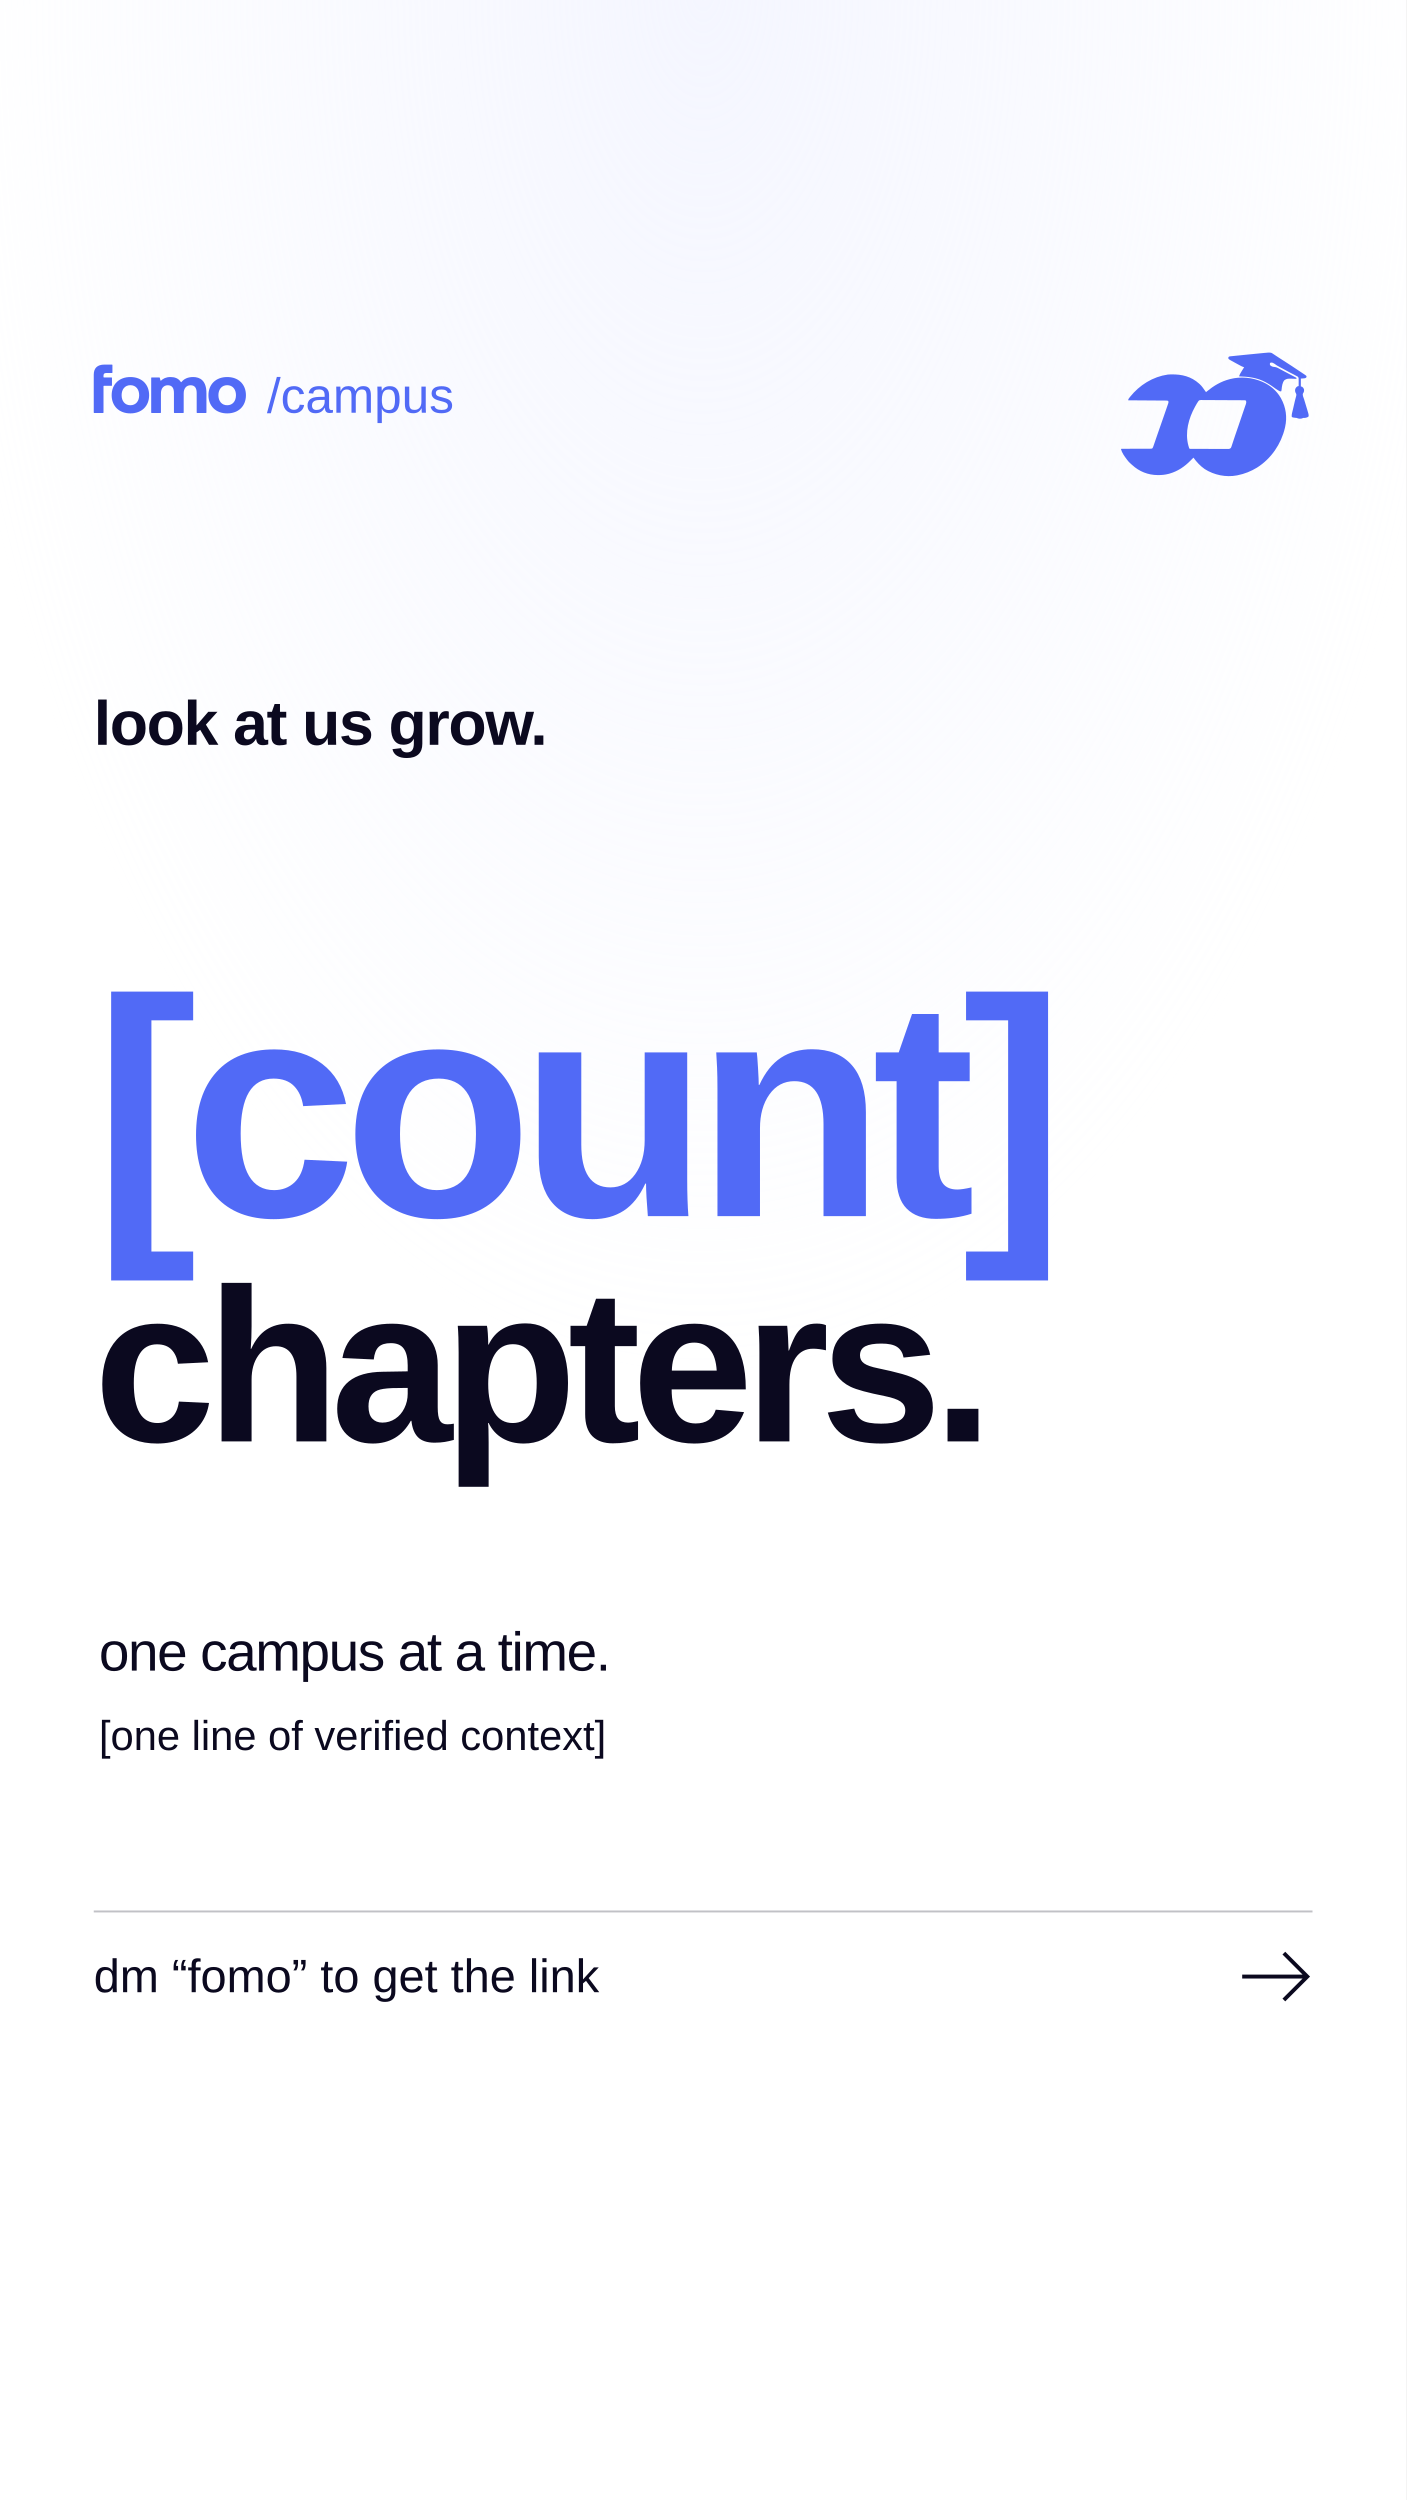
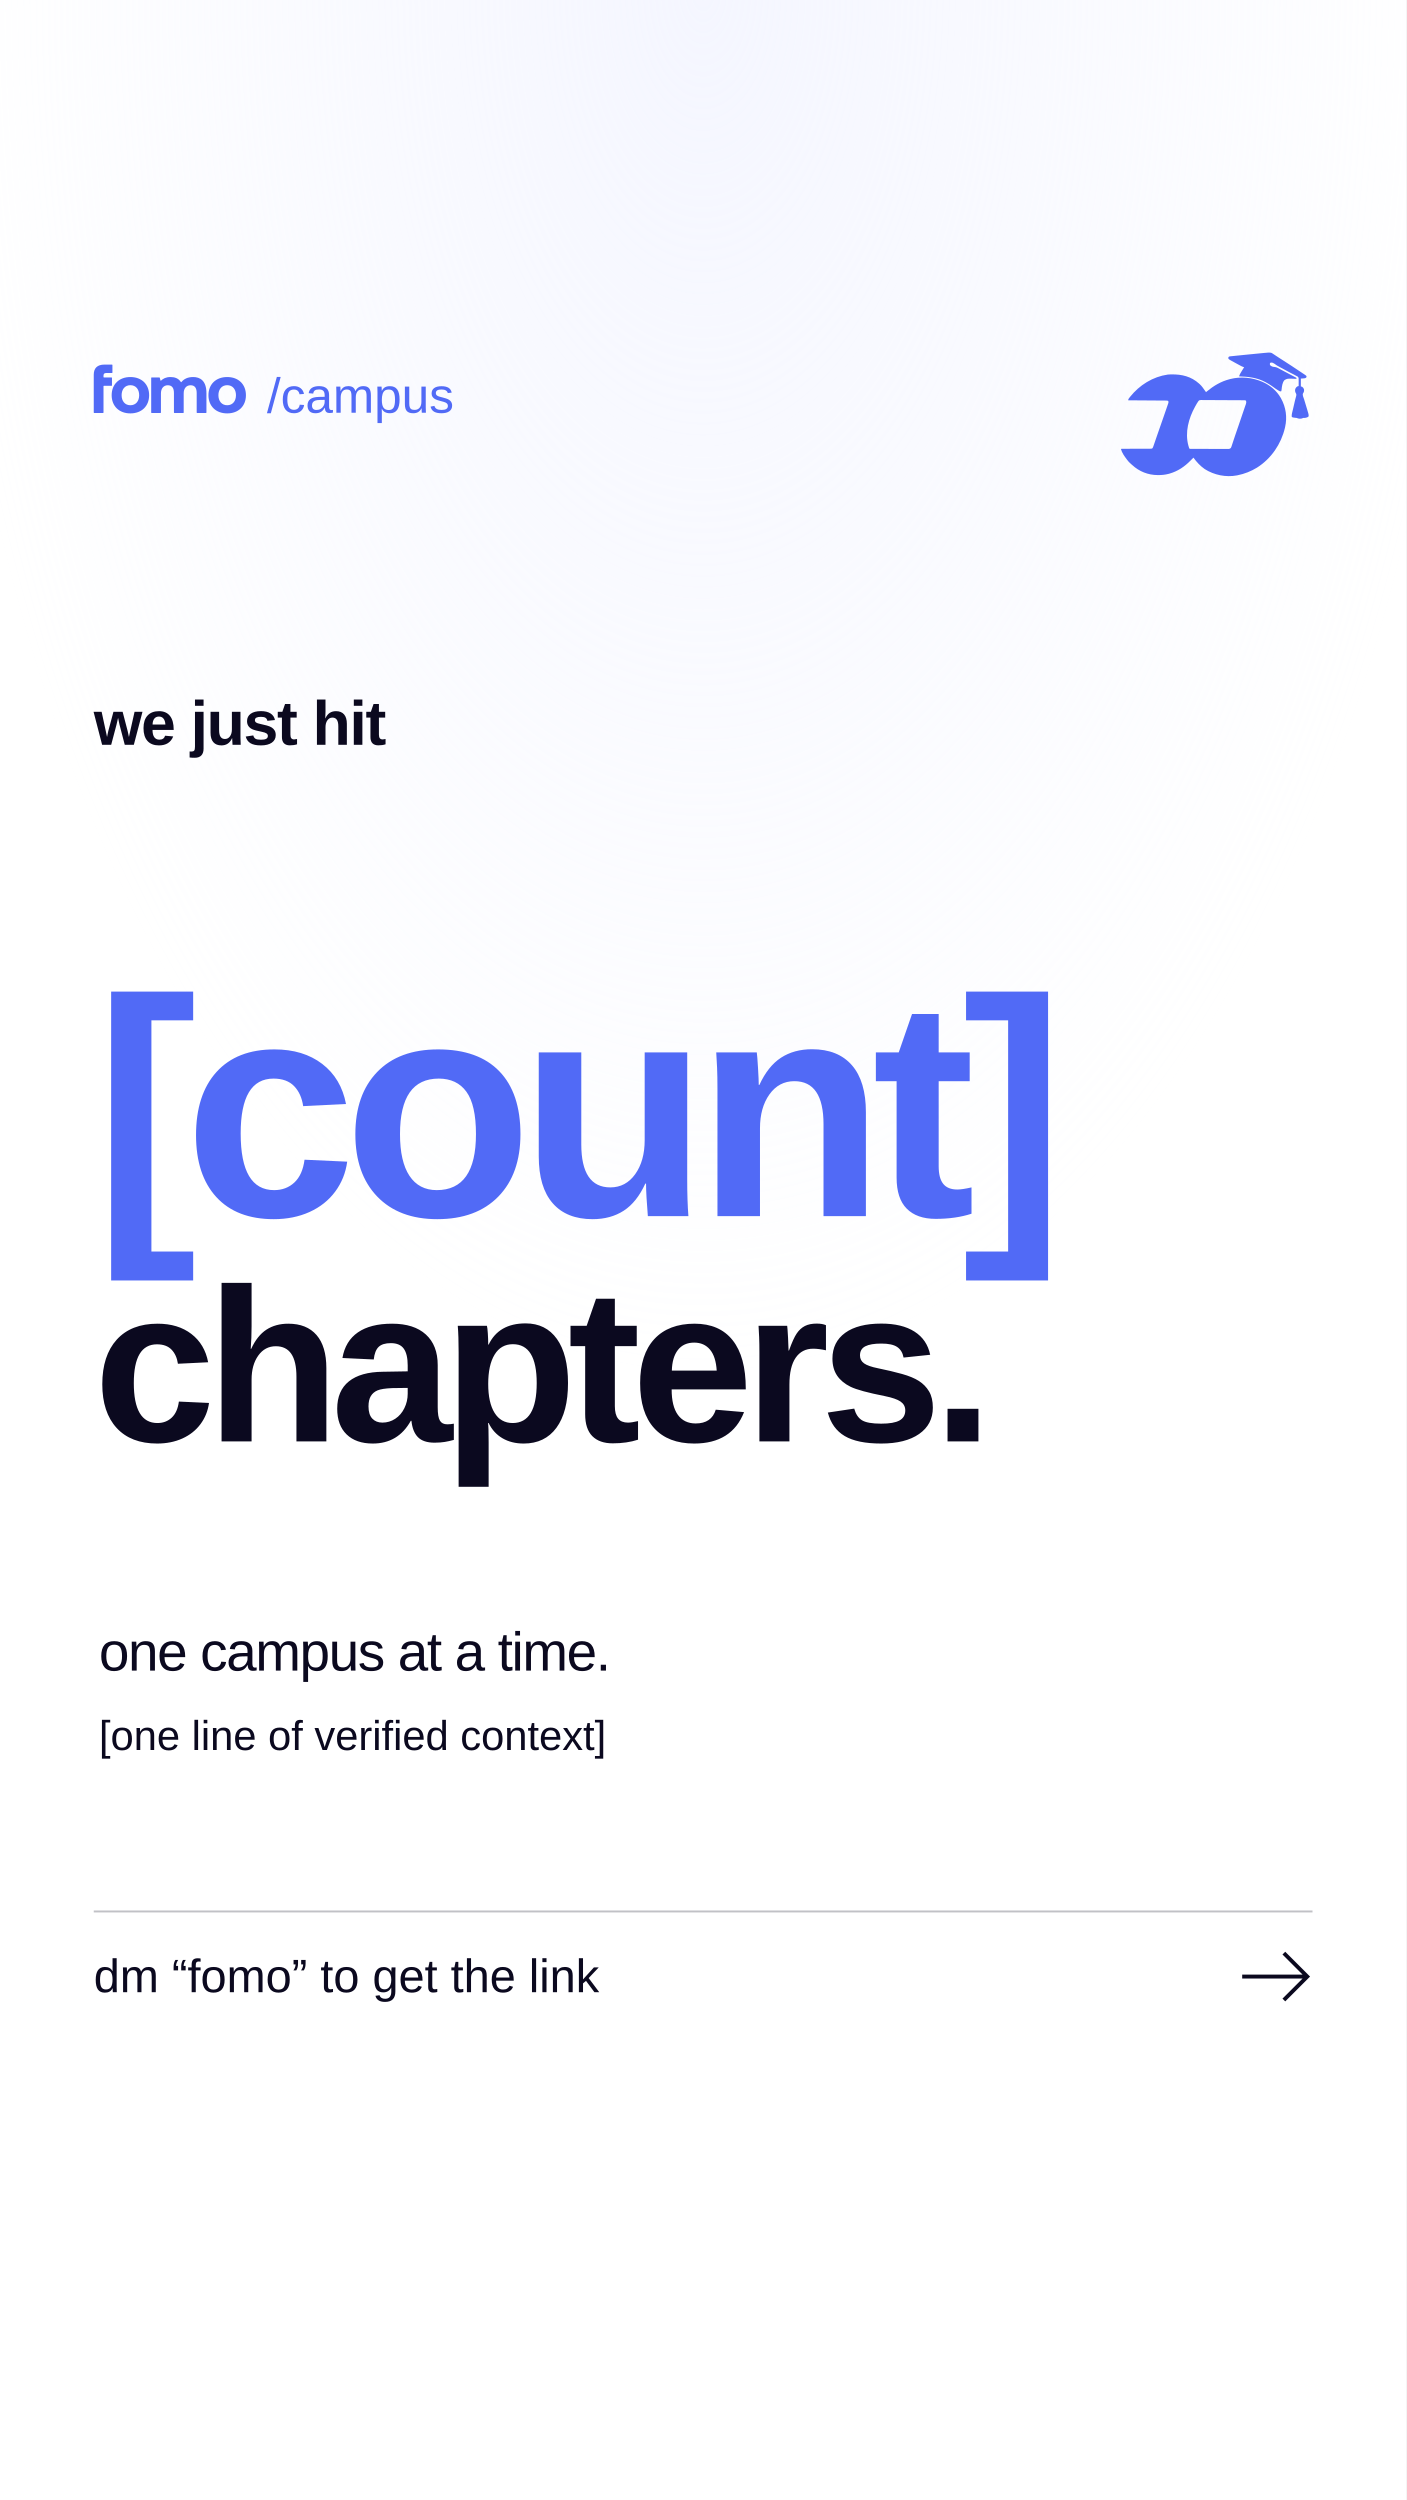
<svg xmlns="http://www.w3.org/2000/svg" xmlns:xlink="http://www.w3.org/1999/xlink" width="1080" height="1920" viewBox="0 0 1080 1920" role="img" aria-labelledby="title description">
  <defs>
    <style>text{font-family:Aeonik,Arial,sans-serif}</style>
    <symbol id="fomo-campus-mark" viewBox="0 0 620 415">
      <g fill="currentColor" fill-rule="evenodd">
        <path d="M0 0 C0.381 0.25 0.381 0.25 2.306 1.515 C3.878 2.55 5.442 3.598 6.998 4.657 C9.732 6.515 12.509 8.298 15.292 10.079 C17.399 11.43 19.495 12.796 21.59 14.164 C24.88 16.307 28.187 18.422 31.504 20.523 C49.106 31.686 66.441 43.242 83.757 54.843 C87.17 57.13 90.585 59.413 94.013 61.676 C94.574 62.047 95.136 62.418 95.714 62.8 C97.17 63.763 98.628 64.722 100.087 65.682 C102.25 67.187 102.25 67.187 104.25 69.188 C104.125 71.688 104.125 71.688 103.25 74.188 C99.92 76.466 96.412 76.605 92.5 76.812 C91.469 76.874 91.469 76.874 86.25 77.188 C86.25 85.438 86.25 93.688 86.25 102.188 C87.57 102.517 88.89 102.847 90.25 103.188 C93.186 105.388 95.078 107.671 96.25 111.188 C96.961 116.546 96.293 120.019 93.027 124.352 C90.708 129.829 95.015 138.1 96.688 143.375 C99.934 153.769 103.084 164.192 106.126 174.648 C106.582 176.211 107.043 177.773 107.508 179.334 C108.163 181.539 108.804 183.747 109.441 185.957 C109.64 186.614 109.838 187.272 110.043 187.949 C111.102 191.689 111.539 194.473 110.25 198.188 C104.979 201.712 99.412 202.434 93.25 202.188 C92.944 202.349 92.944 202.349 91.395 203.164 C88.732 204.435 86.752 204.454 83.812 204.438 C82.886 204.443 81.959 204.448 81.004 204.453 C78.072 204.17 75.954 203.315 73.25 202.188 C71.039 201.879 71.039 201.879 68.875 201.75 C59.926 200.789 59.926 200.789 57.25 198.188 C56.676 190.935 59.254 183.051 60.902 176.047 C61.166 174.91 61.428 173.773 61.691 172.635 C62.238 170.271 62.788 167.908 63.343 165.546 C64.049 162.533 64.748 159.518 65.444 156.502 C66.114 153.6 66.79 150.698 67.465 147.797 C67.589 147.259 67.589 147.259 68.219 144.539 C70.17 136.237 70.17 136.237 71.436 132.618 C72.439 129.624 72.221 128.175 71.25 125.188 C70.734 124.259 70.219 123.331 69.688 122.375 C67.648 117.853 67.231 113.939 68.977 109.227 C71.014 105.3 73.119 103.036 77.25 101.188 C77.91 101.188 78.57 101.188 79.25 101.188 C79.33 97.308 79.35 93.434 79.317 89.554 C79.314 88.237 79.327 86.92 79.356 85.603 C79.581 74.805 79.581 74.805 76.586 71.166 C74.22 69.539 71.868 68.365 69.25 67.188 C67.39 66.189 65.532 65.186 63.676 64.18 C62.166 63.406 60.657 62.632 59.143 61.865 C56.393 60.469 53.652 59.054 50.91 57.641 C50.353 57.354 49.796 57.067 49.223 56.772 C41.778 52.927 34.443 48.882 27.102 44.844 C24.172 43.233 21.236 41.643 18.273 40.094 C12.833 37.246 7.855 34.277 3.02 30.48 C-0.601 27.835 -4.037 26.039 -8.625 26.438 C-10.75 27.188 -10.75 27.188 -11.75 28.188 C-12.125 31 -12.125 31 -11.75 34.188 C-7.513 38.673 -2.735 40.104 3.273 40.398 C9.259 41.042 13.924 43.743 19.125 46.625 C20.657 47.45 22.189 48.275 23.722 49.099 C25.262 49.929 26.798 50.767 28.334 51.605 C31.714 53.44 35.119 55.223 38.531 56.998 C41.6 58.598 44.657 60.22 47.714 61.844 C50.058 63.086 52.407 64.318 54.756 65.549 C57.322 66.898 59.879 68.263 62.438 69.625 C62.925 69.879 62.925 69.879 65.395 71.166 C66.289 71.646 67.184 72.126 68.105 72.621 C68.906 73.044 69.707 73.468 70.532 73.904 C71.099 74.328 71.666 74.751 72.25 75.188 C72.25 76.177 72.25 77.168 72.25 78.188 C71.151 78.125 70.052 78.063 68.92 77.999 C43.085 76.883 43.085 76.883 34.25 82.188 C27.439 89.664 26.212 102.172 25.144 111.841 C24.906 113.925 24.906 113.925 24.25 117.188 C21.25 118.188 21.25 118.188 18.527 116.992 C17.406 116.363 16.294 115.718 15.188 115.062 C14.58 114.71 13.972 114.357 13.346 113.994 C8.089 110.861 3.173 107.315 -1.75 103.688 C-9.148 98.237 -16.625 93.466 -24.75 89.188 C-25.316 88.881 -25.883 88.575 -26.466 88.259 C-52.526 74.198 -80.598 71.188 -109.75 70.188 C-108.162 64.183 -104.98 59.26 -101.75 54 C-101.203 53.098 -100.657 52.197 -100.094 51.268 C-95.861 44.3 -95.861 44.3 -93.75 41.188 C-94.612 40.923 -95.473 40.659 -96.361 40.387 C-99.744 39.256 -102.842 37.695 -105.969 35.992 C-106.545 35.683 -107.121 35.375 -107.714 35.056 C-109.562 34.063 -111.406 33.063 -113.25 32.062 C-114.516 31.379 -115.782 30.696 -117.048 30.013 C-123.518 26.517 -129.979 23.004 -136.375 19.375 C-136.646 19.222 -136.646 19.222 -138.018 18.447 C-140.228 17.172 -141.932 16.005 -143.75 14.188 C-144 11.688 -144 11.688 -143.75 9.188 C-141.368 6.806 -140.56 6.841 -137.29 6.505 C-136.35 6.404 -135.41 6.303 -134.442 6.199 C-133.924 6.148 -133.924 6.148 -131.301 5.891 C-130.209 5.776 -129.117 5.662 -127.991 5.545 C-124.98 5.23 -121.968 4.927 -118.955 4.627 C-116.426 4.374 -113.899 4.115 -111.371 3.855 C-103.213 3.02 -95.052 2.208 -86.891 1.4 C-84.737 1.186 -82.584 0.972 -80.43 0.757 C-71.143 -0.17 -61.855 -1.084 -52.566 -1.986 C-50.513 -2.186 -48.46 -2.388 -46.408 -2.591 C-43.148 -2.912 -39.887 -3.226 -36.627 -3.536 C-34.875 -3.703 -33.123 -3.877 -31.372 -4.051 C-8.751 -6.169 -8.751 -6.169 0 0 Z " fill="currentColor" transform="translate(496.75,16.8125)" id="graduation-cap" />
        <path d="M0 0 C0.334 -0.005 0.334 -0.005 2.026 -0.03 C35.306 -0.419 64.488 6.477 89.801 29.238 C90.184 29.581 90.184 29.581 92.125 31.312 C98.284 37.128 102.994 43.789 107.761 50.741 C109.059 52.61 110.417 54.431 111.801 56.238 C112.456 55.693 113.11 55.148 113.785 54.586 C135.692 36.436 158.906 22.309 186.801 15.238 C187.536 15.044 188.272 14.849 189.029 14.648 C222.008 6.26 258.766 9.745 289.801 23.238 C290.489 23.536 291.178 23.833 291.887 24.14 C315.49 34.578 335.991 51.705 348.801 74.238 C349.161 74.872 349.521 75.506 349.893 76.159 C365.526 104.281 369.958 135.83 362.801 167.238 C362.629 167.999 362.458 168.76 362.281 169.544 C350.348 221.049 318.521 267.61 273.594 295.941 C254.204 307.791 234.057 315.773 211.801 320.238 C211.502 320.298 211.502 320.298 209.992 320.602 C174.894 327.278 137.487 319.563 107.488 300.426 C93.103 290.303 82.155 278.326 71.801 264.238 C68.857 267.165 65.943 270.117 63.051 273.094 C43.793 292.806 22.475 307.371 -4.262 314.988 C-4.609 315.088 -4.609 315.088 -6.369 315.591 C-17.371 318.551 -28.393 319.631 -39.762 319.613 C-40.365 319.613 -40.969 319.612 -41.591 319.612 C-72.15 319.486 -100.351 308.257 -122.715 287.512 C-124.06 286.281 -125.416 285.061 -126.829 283.909 C-131.425 280.147 -135.019 276.047 -138.574 271.301 C-138.854 270.931 -138.854 270.931 -140.267 269.058 C-147.312 259.582 -155.16 248.829 -158.199 237.238 C-157.199 236.238 -157.199 236.238 -155.554 236.114 C-155.195 236.114 -155.195 236.114 -153.379 236.114 C-152.557 236.111 -151.735 236.109 -150.889 236.106 C-149.981 236.108 -149.073 236.11 -148.137 236.112 C-147.662 236.111 -147.662 236.111 -145.255 236.107 C-143.182 236.103 -141.109 236.101 -139.036 236.1 C-134.637 236.097 -130.239 236.075 -125.84 236.055 C-117.64 236.017 -109.441 235.985 -101.241 235.988 C-95.547 235.99 -89.853 235.965 -84.159 235.926 C-81.984 235.915 -79.81 235.914 -77.635 235.922 C-74.596 235.931 -71.559 235.91 -68.52 235.882 C-67.616 235.892 -66.712 235.902 -65.781 235.913 C-63.48 235.874 -61.431 235.795 -59.199 235.238 C-57.222 232.975 -57.222 232.975 -56.199 230.238 C-56.049 229.877 -56.049 229.877 -55.287 228.046 C-55.034 227.307 -54.781 226.568 -54.52 225.807 C-54.225 224.954 -53.929 224.101 -53.625 223.222 C-53.313 222.303 -53.001 221.384 -52.68 220.438 C-52.345 219.467 -52.01 218.496 -51.665 217.495 C-50.567 214.307 -49.477 211.116 -48.387 207.926 C-47.618 205.689 -46.848 203.452 -46.078 201.216 C-45.688 200.085 -45.299 198.955 -44.91 197.824 C-44.717 197.263 -44.523 196.703 -44.324 196.125 C-43.737 194.417 -43.149 192.708 -42.562 191 C-39.445 181.928 -36.273 172.877 -33.085 163.829 C-30.438 156.305 -27.818 148.772 -25.199 141.238 C-25.01 140.693 -25.01 140.693 -24.05 137.935 C-21.733 131.275 -19.426 124.611 -17.137 117.941 C-16.101 114.925 -15.062 111.911 -14.015 108.9 C-12.847 105.543 -11.696 102.18 -10.547 98.816 C-10.192 97.805 -9.838 96.793 -9.473 95.751 C-9.315 95.284 -9.315 95.284 -8.516 92.923 C-8.236 92.111 -7.956 91.299 -7.668 90.462 C-7.144 87.979 -7.261 86.586 -8.199 84.238 C-10.694 82.991 -12.393 83.1 -15.185 83.08 C-16.24 83.07 -17.294 83.06 -18.381 83.05 C-19.554 83.044 -20.727 83.039 -21.901 83.033 C-23.133 83.023 -24.364 83.013 -25.596 83.003 C-28.945 82.976 -32.294 82.955 -35.643 82.935 C-39.141 82.913 -42.639 82.886 -46.137 82.859 C-52.764 82.809 -59.39 82.764 -66.016 82.721 C-73.559 82.672 -81.102 82.617 -88.645 82.561 C-104.163 82.447 -119.681 82.341 -135.199 82.238 C-135.199 78.256 -133.316 76.355 -130.949 73.363 C-130.725 73.077 -130.725 73.077 -129.591 71.629 C-99.67 33.987 -57.047 7.132 -9.063 0.45 C-6.043 0.107 -3.037 0.037 0 0 Z M85.796 87.473 C85.467 88.055 85.139 88.638 84.801 89.238 C84.204 90.127 83.608 91.016 82.993 91.931 C81.328 94.816 79.668 97.702 78.051 100.613 C77.748 101.154 77.446 101.696 77.135 102.253 C56.446 139.508 44.401 184.136 55.855 226.273 C58.318 234.756 58.318 234.756 59.801 236.238 C61.436 236.341 63.077 236.373 64.716 236.379 C65.248 236.382 65.248 236.382 67.94 236.396 C69.13 236.397 70.319 236.398 71.509 236.399 C72.754 236.404 73.999 236.409 75.244 236.414 C78.634 236.428 82.025 236.434 85.415 236.438 C87.533 236.441 89.65 236.446 91.767 236.45 C98.388 236.464 105.009 236.473 111.629 236.477 C119.278 236.482 126.927 236.499 134.576 236.528 C140.483 236.55 146.39 236.56 152.298 236.561 C155.828 236.562 159.358 236.568 162.889 236.586 C166.21 236.602 169.532 236.605 172.854 236.596 C174.073 236.595 175.292 236.599 176.511 236.609 C178.175 236.622 179.84 236.614 181.505 236.606 C181.971 236.607 181.971 236.607 184.328 236.61 C187.274 236.167 188.63 235.243 190.801 233.238 C191.826 231.269 191.826 231.269 192.577 228.99 C192.87 228.127 193.162 227.263 193.463 226.373 C193.766 225.431 194.07 224.49 194.383 223.52 C194.714 222.531 195.045 221.542 195.385 220.524 C196.286 217.828 197.174 215.128 198.058 212.427 C198.991 209.588 199.939 206.754 200.887 203.919 C201.273 202.767 201.658 201.614 202.044 200.462 C202.235 199.888 202.427 199.315 202.624 198.725 C203.21 196.972 203.793 195.219 204.377 193.465 C207.713 183.444 211.177 173.469 214.683 163.506 C220.927 145.762 227.018 127.969 232.861 110.088 C233.957 106.744 235.087 103.418 236.28 100.107 C236.399 99.771 236.399 99.771 237.001 98.067 C237.451 96.798 237.911 95.532 238.385 94.271 C239.795 90.248 239.98 87.345 238.801 83.238 C236.124 81.9 234.056 82.094 231.058 82.071 C230.464 82.065 229.871 82.059 229.259 82.053 C227.261 82.035 225.264 82.024 223.267 82.014 C221.838 82.002 220.409 81.991 218.98 81.979 C214.279 81.943 209.579 81.917 204.879 81.895 C204.079 81.891 203.28 81.887 202.456 81.883 C194.917 81.846 187.378 81.815 179.839 81.793 C170.194 81.766 160.549 81.715 150.904 81.633 C144.124 81.577 137.344 81.548 130.563 81.539 C126.512 81.533 122.463 81.515 118.413 81.468 C114.601 81.424 110.79 81.413 106.977 81.428 C105.58 81.428 104.183 81.416 102.786 81.39 C90.014 81.172 90.014 81.172 85.796 87.473 Z " fill="currentColor" transform="translate(170.1992,80.76172)" id="fomo-eyes" />
      </g>
    </symbol>
    <symbol id="fomo-wordmark" viewBox="0 0 352 113">
      <path d="M0.003 23.325C0.003 8.468 7.991 0 24.923 0H42.105C42.675 0 43.134 0.46 43.134 1.029V18.462C43.134 19.031 42.675 19.49 42.105 19.49H28.757C24.443 19.49 22.526 21.408 22.526 25.561V28.685C22.526 29.255 22.985 29.714 23.555 29.714H41.076C41.646 29.714 42.105 30.174 42.105 30.743V48.014C42.105 48.584 41.646 49.043 41.076 49.043H23.555C22.985 49.043 22.526 49.503 22.526 50.072V110.797C22.526 111.366 22.066 111.826 21.497 111.826H1.029C0.46 111.826 0 111.366 0 110.797V23.325H0.003Z" fill="currentColor" />
      <path d="M41.381 70.769C41.381 45.528 58.636 28.757 84.673 28.757C110.711 28.757 127.965 45.531 127.965 70.769C127.965 96.008 110.711 112.782 84.673 112.782C58.636 112.782 41.381 96.008 41.381 70.769ZM104.959 70.769C104.959 57.192 97.291 47.606 84.67 47.606C72.049 47.606 64.384 57.192 64.384 70.769C64.384 84.347 72.052 93.933 84.67 93.933C97.287 93.933 104.959 84.347 104.959 70.769Z" fill="currentColor" />
      <path d="M260.369 65.978V110.796C260.369 111.366 259.909 111.825 259.34 111.825H238.872C238.302 111.825 237.843 111.366 237.843 110.796V65.817C237.843 53.995 233.371 47.767 223.785 47.767C214.199 47.767 207.491 54.794 207.81 67.415V110.796C207.81 111.366 207.35 111.825 206.781 111.825H186.313C185.744 111.825 185.284 111.366 185.284 110.796V65.817C185.284 53.995 180.812 47.767 171.065 47.767C161.318 47.767 155.251 55.117 155.251 66.616V110.796C155.251 111.366 154.792 111.825 154.222 111.825H133.754C133.185 111.825 132.725 111.366 132.725 110.796V30.746C132.725 30.177 133.185 29.717 133.754 29.717H151.571C152.044 29.717 152.456 30.039 152.569 30.495L154.088 36.58C154.246 37.211 155.028 37.447 155.501 37.002C160.183 32.615 166.476 28.757 177.451 28.757C186.961 28.757 195.882 31.703 201.246 40.284C201.565 40.791 202.281 40.836 202.652 40.362C208.307 33.136 217.317 28.757 229.687 28.757C245.662 28.757 260.358 37.063 260.358 65.978H260.369Z" fill="currentColor" />
      <path d="M265.029 70.769C265.029 45.528 282.284 28.757 308.321 28.757C334.359 28.757 351.613 45.531 351.613 70.769C351.613 96.008 334.359 112.782 308.321 112.782C282.284 112.782 265.029 96.008 265.029 70.769ZM328.607 70.769C328.607 57.192 320.939 47.606 308.318 47.606C295.697 47.606 288.032 57.192 288.032 70.769C288.032 84.347 295.7 93.933 308.318 93.933C320.935 93.933 328.607 84.347 328.607 70.769Z" fill="currentColor" />
    </symbol>
    <radialGradient id="glow" cx="0.5" cy="0" r="0.55">
      <stop stop-color="#EAEDFF" stop-opacity="0.5" />
      <stop offset="1" stop-color="#EAEDFF" stop-opacity="0" />
    </radialGradient>
  </defs>
  <g id="background">
    <rect width="1080" height="1920" fill="#FFFFFF" />
    <rect width="1080" height="1920" fill="url(#glow)" />
  </g>
  <g id="brand" color="#516AF6">
    <use href="#fomo-wordmark" xlink:href="#fomo-wordmark" x="72" y="280" width="117" height="37.560" />
    <text x="205" y="317" font-size="38" fill="#516AF6" font-weight="500">/campus</text>
    <use href="#fomo-campus-mark" xlink:href="#fomo-campus-mark" x="858" y="268" width="150" height="100.403" />
  </g>
  <g id="editable-chapter-milestone">
-     <text x="72" y="572" font-size="48" fill="#0B091F" font-weight="700" letter-spacing="-1">look at us grow.</text>
+     <text x="72" y="572" font-size="48" fill="#0B091F" font-weight="700" letter-spacing="-1">we just hit</text>
    <text x="72" y="934" font-size="238" fill="#516AF6" font-weight="700" letter-spacing="-10">[count]</text>
    <text x="72" y="1107" font-size="168" fill="#0B091F" font-weight="700" letter-spacing="-7">chapters.</text>
    <text x="76" y="1283" font-size="42" fill="#0B091F" font-weight="500" letter-spacing="-1">one campus at a time.</text>
    <text x="76" y="1344" font-size="32" fill="#0B091F" font-weight="400">[one line of verified context]</text>
  </g>
  <g id="editable-call-to-action">
    <path d="M72 1468 H1008" fill="none" stroke="#0B091F" stroke-opacity=".25" stroke-width="1.5" />
    <text x="72" y="1530" font-size="36" fill="#0B091F" font-weight="500">dm “fomo” to get the link</text>
    <path d="M954 1518 H1004 M986 1500 L1004 1518 L986 1536" fill="none" stroke="#0B091F" stroke-width="3" />
  </g>
</svg>
